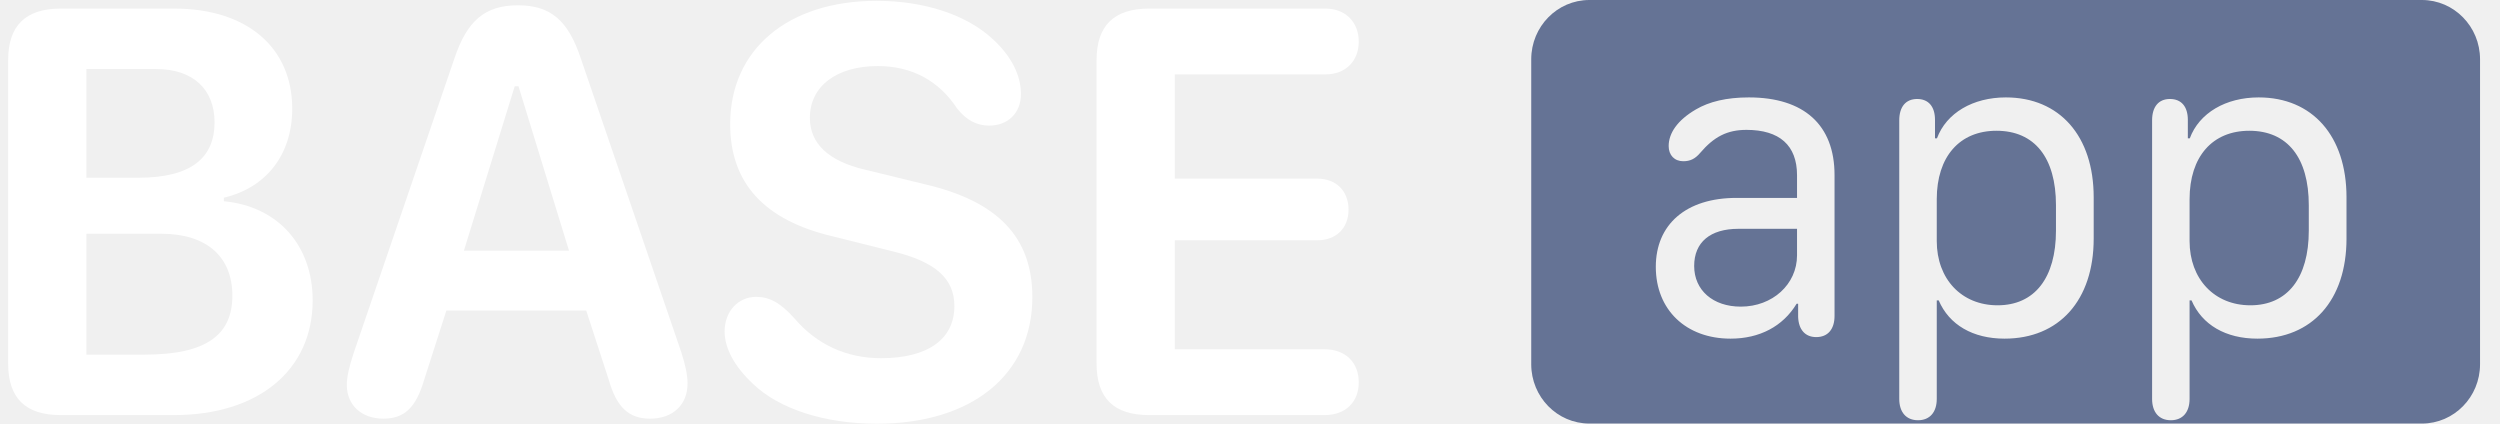
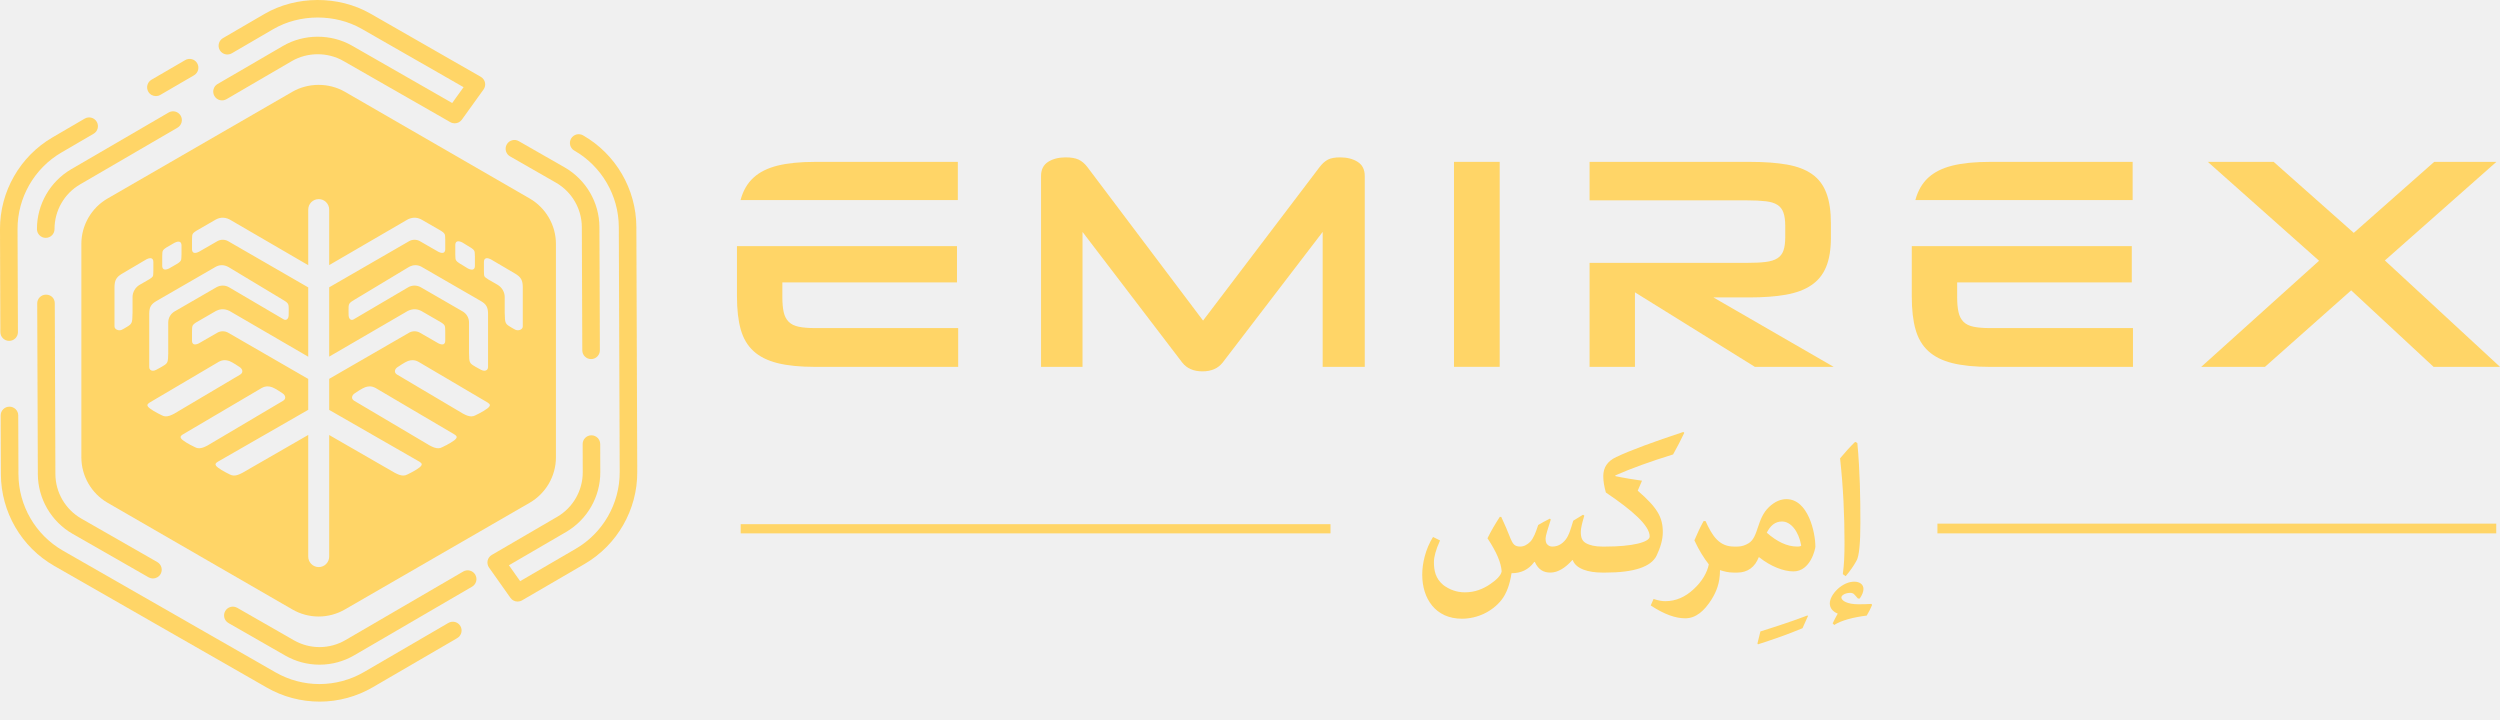
- <svg xmlns="http://www.w3.org/2000/svg" width="118" height="20" viewBox="0 0 118 20" fill="none">
-   <path d="M0.385 17.16C0.385 18.791 1.198 19.592 2.865 19.592H8.212C12.194 19.592 14.758 17.47 14.758 14.18C14.758 11.566 13.104 9.738 10.568 9.499V9.331C12.58 8.853 13.793 7.292 13.793 5.128C13.793 2.232 11.643 0.405 8.226 0.405H2.865C1.198 0.405 0.385 1.22 0.385 2.836V17.16ZM4.078 8.389V3.258H7.371C9.108 3.258 10.127 4.214 10.127 5.774C10.127 7.447 9.025 8.389 6.531 8.389H4.078ZM4.078 16.739V11.032H7.606C9.783 11.032 10.968 12.142 10.968 13.956C10.968 15.783 9.769 16.739 6.834 16.739H4.078Z" fill="white" />
-   <path d="M18.093 19.761C19.085 19.761 19.636 19.241 20.022 17.92L21.069 14.658H27.67L28.731 17.92C29.103 19.227 29.682 19.761 30.688 19.761C31.749 19.761 32.452 19.114 32.452 18.102C32.452 17.709 32.355 17.245 32.162 16.64L27.422 2.78C26.829 0.981 26.003 0.25 24.445 0.25C22.874 0.25 22.034 0.995 21.441 2.78L16.701 16.64C16.466 17.357 16.37 17.793 16.37 18.173C16.37 19.128 17.073 19.761 18.093 19.761ZM21.896 11.833L24.294 4.073H24.473L26.857 11.833H21.896Z" fill="white" />
-   <path d="M34.202 15.642C34.202 16.444 34.67 17.301 35.539 18.116C36.779 19.311 38.942 20 41.382 20C45.874 20 48.727 17.681 48.727 14.026C48.727 11.2 47.1 9.499 43.655 8.698L40.83 8.009C39.08 7.602 38.226 6.758 38.226 5.563C38.226 4.073 39.48 3.118 41.437 3.118C43.063 3.118 44.331 3.834 45.171 5.114C45.612 5.676 46.108 5.929 46.687 5.929C47.583 5.929 48.189 5.324 48.189 4.439C48.189 3.553 47.734 2.654 46.88 1.866C45.64 0.7 43.628 0.039 41.382 0.039C37.192 0.039 34.464 2.33 34.464 5.859C34.464 8.642 36.076 10.399 39.315 11.158L42.126 11.861C44.165 12.353 45.047 13.154 45.047 14.447C45.047 16.008 43.793 16.907 41.588 16.907C39.948 16.907 38.543 16.261 37.482 15.01C36.82 14.279 36.31 14.012 35.69 14.012C34.85 14.012 34.202 14.687 34.202 15.642Z" fill="white" />
-   <path d="M51.758 17.16C51.758 18.791 52.571 19.592 54.239 19.592H62.521C63.499 19.592 64.133 18.988 64.133 18.046C64.133 17.104 63.499 16.486 62.521 16.486H55.451V11.341H62.176C63.058 11.341 63.651 10.779 63.651 9.893C63.651 9.007 63.058 8.431 62.176 8.431H55.451V3.511H62.562C63.499 3.511 64.133 2.893 64.133 1.965C64.133 1.037 63.499 0.405 62.562 0.405H54.239C52.571 0.405 51.758 1.22 51.758 2.836V17.16Z" fill="white" />
-   <path fill-rule="evenodd" clip-rule="evenodd" d="M75.018 0C73.503 0 72.274 1.253 72.274 2.799V17.193C72.274 18.739 73.503 19.992 75.018 19.992H114.314C115.829 19.992 117.058 18.739 117.058 17.193V2.799C117.058 1.253 115.829 0 114.314 0H75.018ZM84.872 14.337H84.8C84.152 15.407 83.051 15.984 81.683 15.984C79.574 15.984 78.154 14.62 78.154 12.595C78.154 10.59 79.584 9.341 81.96 9.341H84.82V8.271C84.82 6.854 83.987 6.13 82.434 6.13C81.518 6.13 80.901 6.456 80.253 7.211C80.006 7.505 79.769 7.61 79.45 7.61C79.039 7.61 78.761 7.327 78.761 6.896C78.761 6.277 79.183 5.669 80.047 5.165C80.674 4.798 81.487 4.598 82.547 4.598C85.15 4.598 86.59 5.899 86.59 8.261V14.914C86.59 15.543 86.271 15.911 85.726 15.911C85.201 15.911 84.892 15.554 84.872 14.956V14.337ZM79.965 12.553C79.965 11.43 80.726 10.8 82.053 10.8H84.82V12.049C84.82 13.424 83.658 14.473 82.166 14.473C80.849 14.473 79.965 13.697 79.965 12.553ZM91.415 18.828V14.179H91.507C92.001 15.334 93.122 15.984 94.614 15.984C97.196 15.984 98.822 14.169 98.822 11.262V9.31C98.822 6.424 97.217 4.598 94.676 4.598C93.122 4.598 91.867 5.333 91.425 6.529H91.332V5.658C91.332 5.028 91.024 4.672 90.489 4.672C89.954 4.672 89.645 5.039 89.645 5.679V18.828C89.645 19.458 89.974 19.835 90.53 19.835C91.085 19.835 91.415 19.458 91.415 18.828ZM91.415 9.404V11.377C91.415 13.172 92.587 14.41 94.285 14.41C96.034 14.41 97.042 13.119 97.042 10.884V9.688C97.042 7.442 96.034 6.172 94.233 6.172C92.495 6.172 91.415 7.39 91.415 9.404ZM103.348 14.179V18.828C103.348 19.458 103.019 19.835 102.463 19.835C101.908 19.835 101.579 19.458 101.579 18.828V5.679C101.579 5.039 101.887 4.672 102.422 4.672C102.957 4.672 103.266 5.028 103.266 5.658V6.529H103.358C103.801 5.333 105.056 4.598 106.609 4.598C109.15 4.598 110.755 6.424 110.755 9.31V11.262C110.755 14.169 109.13 15.984 106.548 15.984C105.056 15.984 103.935 15.334 103.441 14.179H103.348ZM103.348 11.377V9.404C103.348 7.39 104.428 6.172 106.167 6.172C107.967 6.172 108.975 7.442 108.975 9.688V10.884C108.975 13.119 107.967 14.41 106.218 14.41C104.521 14.41 103.348 13.172 103.348 11.377Z" fill="#657395" />
+ <svg xmlns="http://www.w3.org/2000/svg" width="132" height="38" viewBox="0 0 132 38" fill="none">
+   <path d="M70.757 8.309C70.482 8.309 70.267 8.349 70.116 8.427C69.961 8.508 69.816 8.637 69.678 8.817L63.521 16.927L57.411 8.817C57.273 8.637 57.121 8.508 56.95 8.427C56.782 8.349 56.554 8.309 56.269 8.309C55.898 8.309 55.588 8.389 55.34 8.547C55.091 8.706 54.967 8.955 54.967 9.293V19.371H57.157V12.245L62.426 19.148C62.67 19.455 63.024 19.608 63.489 19.608C63.955 19.608 64.309 19.455 64.553 19.148L69.837 12.245V19.371H72.059V9.293C72.059 8.955 71.934 8.706 71.686 8.547C71.437 8.389 71.127 8.309 70.757 8.309Z" fill="#FFD567" />
+   <path d="M76.771 19.369H79.183V8.546H76.771V19.369Z" fill="#FFD567" />
+   <path d="M92.373 15.704C93.113 15.704 93.752 15.657 94.293 15.561C94.832 15.466 95.279 15.3 95.634 15.061C95.988 14.823 96.251 14.502 96.419 14.093C96.588 13.685 96.672 13.171 96.672 12.546V11.799C96.672 11.155 96.594 10.621 96.434 10.198C96.277 9.775 96.026 9.441 95.681 9.198C95.338 8.954 94.896 8.786 94.356 8.69C93.817 8.595 93.166 8.547 92.404 8.547H83.929V10.579H92.246C92.636 10.579 92.965 10.595 93.23 10.626C93.494 10.657 93.699 10.721 93.849 10.817C93.997 10.911 94.103 11.049 94.166 11.229C94.229 11.409 94.261 11.642 94.261 11.928V12.514C94.261 12.81 94.229 13.05 94.166 13.229C94.103 13.409 93.994 13.546 93.84 13.642C93.687 13.737 93.481 13.8 93.221 13.832C92.962 13.864 92.636 13.879 92.246 13.879H83.929V19.37H86.325V15.434L92.657 19.37H96.817L90.468 15.704H92.373Z" fill="#FFD567" />
+   <path d="M104.203 17.252C103.974 17.204 103.797 17.118 103.67 16.989C103.544 16.863 103.457 16.693 103.41 16.482C103.361 16.27 103.338 16 103.338 15.672V14.911H112.558V12.997H100.942V15.657C100.942 16.344 101.007 16.924 101.14 17.394C101.272 17.865 101.496 18.246 101.814 18.537C102.132 18.829 102.554 19.039 103.085 19.173C103.614 19.304 104.274 19.371 105.068 19.371H112.621V17.323H105.068C104.719 17.323 104.431 17.299 104.203 17.252Z" fill="#FFD567" />
+   <path d="M112.603 8.547H105.069C104.275 8.547 103.614 8.613 103.085 8.745C102.554 8.877 102.132 9.089 101.814 9.38C101.497 9.671 101.274 10.054 101.14 10.531C101.137 10.54 101.137 10.553 101.134 10.563H112.603V8.547Z" fill="#FFD567" />
+   <path d="M42.173 17.252C41.945 17.204 41.769 17.118 41.642 16.989C41.514 16.863 41.428 16.693 41.38 16.482C41.331 16.27 41.308 16 41.308 15.672V14.911H50.529V12.997H38.912V15.657C38.912 16.344 38.978 16.924 39.11 17.394C39.243 17.865 39.467 18.246 39.785 18.537C40.102 18.829 40.525 19.039 41.055 19.173C41.584 19.304 42.244 19.371 43.038 19.371H50.592V17.323H43.038C42.689 17.323 42.4 17.299 42.173 17.252Z" fill="#FFD567" />
+   <path d="M50.574 8.547H43.038C42.244 8.547 41.584 8.613 41.055 8.745C40.524 8.877 40.102 9.089 39.785 9.38C39.467 9.671 39.243 10.054 39.11 10.531C39.107 10.54 39.107 10.553 39.104 10.563H50.574V8.547Z" fill="#FFD567" />
+   <path d="M132 19.37L125.921 13.752L131.809 8.547H128.524L124.279 12.296L120.049 8.547H116.573L122.446 13.768L116.225 19.37H119.589L124.142 15.33L128.493 19.37H132Z" fill="#FFD567" />
+   <path d="M39.108 28.162H70.25V27.676H39.108V28.162Z" fill="#FFD567" />
+   <path d="M102.296 28.162H131.802V27.648H102.296V28.162Z" fill="#FFD567" />
+   <path d="M79.808 30.266C80.296 30.266 80.708 30.088 81.009 29.669H81.037C81.236 30.109 81.531 30.232 81.861 30.232C82.264 30.232 82.65 29.979 83.02 29.573H83.041C83.206 30.04 83.878 30.232 84.591 30.232H84.689V28.859H84.591C84.241 28.859 83.94 28.798 83.72 28.668C83.542 28.557 83.466 28.4 83.466 28.077C83.466 27.878 83.555 27.542 83.652 27.226L83.583 27.178L83.068 27.493C82.945 27.892 82.848 28.269 82.656 28.503C82.465 28.742 82.231 28.859 81.963 28.859C81.874 28.859 81.772 28.838 81.674 28.723C81.626 28.654 81.607 28.564 81.607 28.427C81.607 28.29 81.73 27.906 81.881 27.431L81.833 27.384C81.62 27.487 81.414 27.604 81.216 27.72C81.091 28.105 80.975 28.413 80.803 28.599C80.639 28.763 80.461 28.859 80.268 28.859C79.953 28.859 79.871 28.702 79.753 28.427C79.596 28.03 79.438 27.651 79.266 27.295L79.191 27.288C78.944 27.665 78.732 28.03 78.539 28.421C79.019 29.141 79.26 29.717 79.287 30.17C79.246 30.396 79.004 30.622 78.683 30.842C78.299 31.104 77.867 31.275 77.346 31.275C76.913 31.275 76.535 31.137 76.199 30.884C75.794 30.54 75.711 30.129 75.711 29.676C75.711 29.428 75.8 29.045 76.034 28.536L75.664 28.352C75.265 28.99 75.094 29.738 75.094 30.348C75.094 31.597 75.788 32.668 77.187 32.668C78.016 32.668 78.792 32.284 79.272 31.686C79.548 31.336 79.72 30.856 79.808 30.266ZM86.698 25.381C86.253 25.318 85.778 25.243 85.292 25.14V25.099C86.149 24.721 87.171 24.357 88.339 23.994C88.552 23.616 88.75 23.232 88.929 22.856L88.88 22.807C87.343 23.315 86.052 23.788 85.34 24.131C84.867 24.351 84.653 24.687 84.653 25.14C84.653 25.408 84.701 25.695 84.79 26.005C86.184 26.945 87.103 27.747 87.103 28.324C87.103 28.633 86.157 28.859 84.783 28.859H84.689C84.358 28.859 84.208 29.217 84.208 29.546C84.208 29.875 84.358 30.232 84.689 30.232H84.783C86.266 30.232 87.178 29.93 87.466 29.34C87.666 28.921 87.796 28.503 87.796 28.098C87.796 27.301 87.501 26.801 86.472 25.909L86.698 25.381ZM91.646 28.859H91.551C90.781 28.859 90.411 28.31 90.054 27.514H89.95C89.779 27.816 89.622 28.16 89.464 28.53C89.697 29.038 89.957 29.456 90.225 29.799C90.143 30.218 89.875 30.699 89.423 31.11C88.997 31.508 88.504 31.742 87.927 31.742C87.776 31.742 87.57 31.715 87.308 31.625L87.158 31.968C87.886 32.448 88.475 32.647 88.984 32.647C89.547 32.647 89.992 32.249 90.37 31.652C90.61 31.261 90.816 30.809 90.816 30.102C91.029 30.17 91.248 30.232 91.529 30.232H91.646V28.859ZM95.462 32.524L95.434 32.496C94.645 32.798 93.801 33.073 92.949 33.34L92.792 33.979L92.826 34.02C93.63 33.759 94.432 33.484 95.173 33.169L95.462 32.524ZM92.882 29.422C93.498 29.91 94.171 30.17 94.693 30.17C95.605 30.17 95.852 28.962 95.852 28.867C95.852 28.105 95.468 26.355 94.323 26.355C94.013 26.355 93.712 26.485 93.417 26.759C92.744 27.384 92.867 28.345 92.332 28.681C92.154 28.791 91.954 28.859 91.741 28.859H91.646C91.317 28.859 91.165 29.217 91.165 29.546C91.165 29.902 91.323 30.232 91.639 30.232H91.728C92.285 30.232 92.669 29.93 92.861 29.422H92.882ZM93.286 28.126C93.472 27.755 93.725 27.535 94.089 27.535C94.549 27.535 94.961 28.03 95.105 28.798C95.105 28.838 95.023 28.859 94.893 28.859C94.357 28.859 93.822 28.599 93.286 28.126ZM97.451 30.424C97.685 30.149 97.87 29.882 98.015 29.621C98.165 29.388 98.228 28.668 98.228 27.59C98.228 26.258 98.206 24.872 98.068 23.39L97.953 23.329C97.692 23.582 97.43 23.871 97.156 24.2C97.321 25.703 97.39 27.178 97.39 28.66C97.39 29.319 97.369 29.827 97.3 30.314L97.451 30.424ZM98.193 31.604C98.324 31.413 98.391 31.248 98.391 31.097C98.391 30.863 98.199 30.712 97.904 30.712C97.609 30.712 97.315 30.85 97.054 31.076C96.76 31.344 96.614 31.639 96.614 31.851C96.614 32.112 96.765 32.284 97.032 32.4C96.938 32.565 96.848 32.737 96.765 32.915L96.848 32.998C97.225 32.757 97.815 32.599 98.563 32.502C98.674 32.318 98.768 32.133 98.844 31.947L98.817 31.886C98.577 31.899 98.378 31.906 98.124 31.906C97.541 31.906 97.225 31.721 97.225 31.543C97.225 31.44 97.41 31.309 97.685 31.302C97.78 31.302 97.863 31.33 97.918 31.398L98.103 31.604H98.193Z" fill="#FFD567" />
+   <path d="M8.232 5.074C8.073 5.074 7.916 4.992 7.831 4.844C7.702 4.622 7.777 4.339 7.997 4.21L9.778 3.174C10 3.044 10.285 3.119 10.412 3.34C10.541 3.562 10.466 3.846 10.245 3.975L8.465 5.011C8.391 5.054 8.311 5.074 8.232 5.074Z" fill="#FFD567" />
+   <path d="M0.484 17.998C0.228 17.998 0.021 17.792 0.02 17.537L4.85896e-05 12.104C-0.008 10.113 1.057 8.252 2.778 7.251L4.474 6.262C4.696 6.134 4.978 6.208 5.107 6.43C5.238 6.651 5.162 6.935 4.941 7.063L3.244 8.052C1.808 8.888 0.921 10.44 0.926 12.101L0.947 17.534C0.948 17.789 0.742 17.998 0.485 17.998H0.484Z" fill="#FFD567" />
+   <path d="M16.89 37.046C15.897 37.046 14.936 36.791 14.092 36.307L2.861 29.878C1.131 28.886 0.054 27.035 0.047 25.043L0.035 21.936C0.034 21.68 0.241 21.472 0.498 21.472H0.499C0.754 21.472 0.962 21.677 0.963 21.933L0.974 25.04C0.979 26.701 1.88 28.247 3.322 29.074L14.553 35.503C15.257 35.906 16.059 36.119 16.871 36.119C17.702 36.116 18.509 35.897 19.218 35.484L23.675 32.89C23.897 32.762 24.181 32.835 24.309 33.057C24.439 33.279 24.362 33.562 24.142 33.692L19.685 36.286C18.835 36.781 17.868 37.043 16.89 37.046Z" fill="#FFD567" />
+   <path d="M31.209 18.96C30.954 18.96 30.746 18.754 30.745 18.499L30.721 11.992C30.718 11.026 30.194 10.126 29.355 9.645L26.931 8.257C26.708 8.13 26.631 7.846 26.758 7.624C26.885 7.402 27.169 7.324 27.391 7.452L29.817 8.84C30.942 9.487 31.645 10.692 31.649 11.989L31.673 18.496C31.674 18.751 31.468 18.96 31.21 18.96H31.209Z" fill="#FFD567" />
+   <path d="M27.331 31.763C27.184 31.763 27.041 31.694 26.952 31.567L25.821 29.968C25.746 29.861 25.72 29.729 25.746 29.601C25.774 29.474 25.854 29.364 25.967 29.3L29.42 27.288C30.256 26.802 30.772 25.899 30.769 24.932L30.764 23.449C30.762 23.193 30.969 22.985 31.225 22.984H31.227C31.482 22.984 31.69 23.191 31.691 23.447L31.695 24.929C31.702 26.226 31.008 27.437 29.887 28.09L26.871 29.846L27.463 30.685L30.402 28.974C31.838 28.138 32.726 26.587 32.72 24.925L32.673 11.985C32.667 10.324 31.766 8.778 30.325 7.952C30.102 7.825 30.025 7.54 30.153 7.318C30.281 7.097 30.564 7.02 30.786 7.147C32.514 8.137 33.592 9.99 33.6 11.982L33.647 24.923C33.656 26.913 32.59 28.773 30.869 29.776L27.563 31.7C27.49 31.742 27.41 31.763 27.331 31.763Z" fill="#FFD567" />
+   <path d="M16.87 35.095C16.238 35.095 15.613 34.929 15.062 34.614L12.064 32.897C11.841 32.771 11.765 32.487 11.892 32.264C12.018 32.042 12.302 31.965 12.525 32.092L15.522 33.809C15.934 34.043 16.398 34.167 16.87 34.167H16.881C17.356 34.165 17.825 34.038 18.238 33.798L24.46 30.175C24.681 30.047 24.965 30.122 25.094 30.343C25.223 30.564 25.147 30.848 24.926 30.976L18.704 34.6C18.151 34.921 17.522 35.093 16.884 35.095H16.87Z" fill="#FFD567" />
+   <path d="M8.074 30.544C7.996 30.544 7.917 30.523 7.845 30.482L3.831 28.185C2.705 27.539 2.003 26.332 1.998 25.036L1.965 16.022C1.964 15.766 2.171 15.558 2.427 15.558C2.71 15.558 2.892 15.763 2.892 16.019L2.925 25.033C2.929 26 3.453 26.898 4.293 27.381L8.305 29.677C8.528 29.804 8.605 30.089 8.478 30.31C8.392 30.46 8.235 30.544 8.074 30.544Z" fill="#FFD567" />
+   <path d="M2.415 12.559C2.159 12.559 1.952 12.352 1.951 12.097C1.947 10.8 2.64 9.589 3.76 8.935L8.905 5.94C9.126 5.811 9.411 5.886 9.54 6.108C9.668 6.328 9.593 6.612 9.372 6.742L4.227 9.737C3.391 10.223 2.875 11.126 2.879 12.094C2.88 12.349 2.673 12.559 2.416 12.559H2.415Z" fill="#FFD567" />
+   <path d="M24.007 6.512C23.929 6.512 23.85 6.492 23.778 6.451L18.126 3.216C17.299 2.744 16.234 2.746 15.41 3.225L11.956 5.238C11.733 5.366 11.45 5.291 11.322 5.07C11.192 4.849 11.267 4.564 11.488 4.436L14.944 2.425C16.048 1.781 17.477 1.777 18.585 2.41L23.876 5.439L24.476 4.603L19.096 1.522C17.693 0.72 15.825 0.726 14.428 1.539L12.239 2.815C12.017 2.943 11.733 2.869 11.604 2.647C11.476 2.426 11.551 2.143 11.772 2.013L13.961 0.738C15.641 -0.239 17.87 -0.246 19.555 0.717L25.384 4.055C25.498 4.119 25.579 4.23 25.607 4.359C25.635 4.486 25.607 4.621 25.53 4.727L24.385 6.319C24.295 6.444 24.152 6.512 24.007 6.512Z" fill="#FFD567" />
+   <path d="M27.602 17.237C27.602 17.396 27.381 17.48 27.23 17.418C27.144 17.384 26.875 17.214 26.875 17.214C26.669 17.085 26.66 16.985 26.652 16.581L26.649 16.538V15.691C26.649 15.427 26.51 15.182 26.284 15.044L25.774 14.75C25.524 14.588 25.566 14.598 25.551 14.308V13.832C25.551 13.653 25.663 13.565 25.917 13.693L27.21 14.454C27.501 14.628 27.597 14.796 27.602 15.141V17.237ZM25.74 21.561C25.525 21.73 25.105 21.928 25.1 21.93C25.033 21.967 24.963 21.985 24.888 21.985C24.762 21.985 24.617 21.935 24.433 21.832L20.957 19.773C20.885 19.724 20.849 19.664 20.851 19.595C20.854 19.512 20.917 19.423 21.018 19.366C21.021 19.364 21.379 19.118 21.544 19.06C21.634 19.03 21.711 19.017 21.784 19.017C21.888 19.017 21.99 19.045 22.097 19.104L25.753 21.258C25.808 21.296 25.863 21.336 25.865 21.39C25.866 21.438 25.824 21.495 25.74 21.561ZM23.989 23.246C23.774 23.414 23.353 23.612 23.348 23.614C23.281 23.651 23.212 23.668 23.137 23.668C23.012 23.668 22.867 23.62 22.682 23.517L18.695 21.157C18.622 21.109 18.585 21.048 18.587 20.979C18.591 20.896 18.654 20.807 18.754 20.751C18.757 20.748 19.116 20.502 19.282 20.445C19.371 20.415 19.446 20.401 19.52 20.401C19.625 20.401 19.727 20.43 19.834 20.488L24.001 22.942C24.058 22.98 24.111 23.02 24.113 23.074C24.115 23.12 24.073 23.179 23.989 23.246ZM22.143 24.686C21.929 24.856 21.509 25.053 21.502 25.056C21.436 25.092 21.368 25.109 21.293 25.109C21.167 25.109 21.022 25.06 20.835 24.958L17.381 22.969V29.389C17.381 29.694 17.134 29.942 16.828 29.942C16.522 29.942 16.275 29.694 16.275 29.389V22.965L12.812 24.958C12.627 25.06 12.482 25.109 12.356 25.109C12.281 25.109 12.211 25.092 12.144 25.056C12.14 25.053 11.719 24.856 11.504 24.686C11.42 24.62 11.378 24.562 11.38 24.515C11.382 24.462 11.435 24.421 11.492 24.384L16.275 21.638V20.008L12.049 17.568C11.871 17.466 11.651 17.466 11.473 17.568L10.504 18.127C10.249 18.254 10.138 18.166 10.138 17.987V17.51C10.153 17.221 10.111 17.183 10.361 17.021C10.361 17.021 11.361 16.444 11.373 16.436C11.565 16.33 11.806 16.267 12.115 16.416L16.275 18.835V15.175L12.049 12.736C11.871 12.634 11.651 12.634 11.473 12.736L10.504 13.294C10.249 13.421 10.138 13.334 10.138 13.155V12.678C10.153 12.389 10.111 12.35 10.361 12.189C10.361 12.189 11.361 11.611 11.373 11.604C11.565 11.497 11.806 11.434 12.115 11.583L16.275 14.002V11.066C16.275 10.761 16.522 10.513 16.828 10.513C17.134 10.513 17.381 10.761 17.381 11.066V13.998L21.533 11.583C21.841 11.434 22.083 11.497 22.275 11.604C22.286 11.611 23.288 12.189 23.288 12.189C23.537 12.35 23.495 12.389 23.509 12.678V13.155C23.509 13.334 23.399 13.421 23.145 13.294L22.174 12.736C21.996 12.634 21.776 12.634 21.598 12.736L17.381 15.17V18.83L21.533 16.416C21.841 16.267 22.083 16.33 22.275 16.436C22.286 16.444 23.288 17.021 23.288 17.021C23.537 17.183 23.495 17.221 23.509 17.51V17.987C23.509 18.166 23.399 18.254 23.145 18.127L22.174 17.568C21.996 17.466 21.776 17.466 21.598 17.568L17.381 20.003V21.643L22.157 24.384C22.212 24.421 22.266 24.462 22.267 24.515C22.269 24.562 22.228 24.62 22.143 24.686ZM10.51 23.668C10.435 23.668 10.366 23.651 10.3 23.614C10.294 23.612 9.873 23.414 9.659 23.246C9.574 23.179 9.533 23.12 9.535 23.074C9.537 23.02 9.59 22.98 9.646 22.942L13.814 20.488C13.921 20.43 14.024 20.401 14.127 20.401C14.201 20.401 14.277 20.415 14.366 20.445C14.532 20.502 14.89 20.748 14.893 20.751C14.993 20.807 15.057 20.896 15.06 20.979C15.063 21.048 15.026 21.109 14.953 21.157L10.966 23.517C10.78 23.62 10.636 23.668 10.51 23.668ZM8.759 21.985C8.684 21.985 8.615 21.967 8.548 21.93C8.543 21.928 8.124 21.73 7.908 21.561C7.823 21.495 7.782 21.438 7.783 21.39C7.785 21.336 7.84 21.296 7.895 21.258L11.55 19.104C11.658 19.045 11.76 19.017 11.864 19.017C11.938 19.017 12.014 19.03 12.104 19.06C12.268 19.118 12.627 19.364 12.63 19.366C12.73 19.423 12.794 19.512 12.796 19.595C12.799 19.664 12.762 19.724 12.69 19.773L9.215 21.832C9.03 21.935 8.885 21.985 8.759 21.985ZM6.998 15.691V16.538L6.995 16.581C6.988 16.985 6.978 17.085 6.772 17.214C6.772 17.214 6.504 17.384 6.418 17.418C6.267 17.48 6.046 17.396 6.046 17.237V15.141C6.051 14.796 6.147 14.628 6.439 14.454L7.731 13.693C7.985 13.565 8.097 13.653 8.097 13.832V14.308C8.082 14.598 8.124 14.588 7.875 14.75L7.364 15.044C7.138 15.182 6.998 15.427 6.998 15.691ZM11.392 14.086C11.5 14.029 11.604 14.002 11.71 14.002C11.824 14.002 11.941 14.033 12.064 14.1L14.902 15.808C15.164 15.965 15.234 16.014 15.241 16.205C15.241 16.207 15.253 16.479 15.24 16.664C15.236 16.72 15.224 16.768 15.202 16.805C15.154 16.89 15.066 16.914 14.985 16.867L12.097 15.17C11.995 15.11 11.879 15.079 11.761 15.079C11.644 15.079 11.529 15.11 11.427 15.168L9.217 16.445C9.011 16.564 8.883 16.785 8.883 17.023V18.659L8.881 18.698C8.874 19.064 8.865 19.165 8.671 19.286C8.669 19.287 8.44 19.433 8.242 19.53C8.182 19.56 8.125 19.575 8.073 19.575C7.957 19.575 7.88 19.499 7.88 19.387V16.542C7.885 16.221 7.974 16.065 8.243 15.904L11.392 14.086ZM8.565 13.556C8.581 13.267 8.538 13.229 8.787 13.067L9.217 12.818C9.472 12.691 9.583 12.778 9.583 12.958V13.435C9.568 13.724 9.61 13.762 9.361 13.924L8.93 14.173C8.676 14.3 8.565 14.213 8.565 14.033V13.556ZM25.404 15.904C25.674 16.065 25.762 16.221 25.769 16.542V19.387C25.769 19.499 25.691 19.575 25.575 19.575C25.523 19.575 25.465 19.56 25.405 19.53C25.207 19.433 24.979 19.287 24.976 19.286C24.783 19.165 24.774 19.064 24.767 18.698L24.764 18.659V17.023C24.764 16.785 24.636 16.564 24.431 16.445L22.219 15.168C22.118 15.11 22.003 15.079 21.887 15.079C21.768 15.079 21.652 15.11 21.55 15.17L18.664 16.867C18.581 16.914 18.494 16.89 18.446 16.805C18.424 16.768 18.411 16.72 18.407 16.664C18.396 16.479 18.407 16.207 18.406 16.205C18.415 16.014 18.483 15.965 18.745 15.808L21.584 14.1C21.707 14.033 21.823 14.002 21.938 14.002C22.044 14.002 22.147 14.029 22.256 14.086L25.404 15.904ZM24.039 12.938C24.039 12.76 24.15 12.672 24.405 12.799L24.852 13.072C25.102 13.234 25.059 13.273 25.075 13.561V14.039C25.075 14.218 24.963 14.305 24.709 14.177L24.261 13.904C24.012 13.742 24.055 13.704 24.039 13.415V12.938ZM27.969 10.481L18.208 4.845C17.368 4.36 16.28 4.36 15.439 4.845L5.68 10.481C4.826 10.974 4.296 11.893 4.296 12.877V24.148C4.296 25.134 4.826 26.052 5.68 26.546L15.44 32.181C15.86 32.424 16.339 32.552 16.824 32.552C17.309 32.552 17.787 32.424 18.208 32.181L27.969 26.545C28.822 26.052 29.353 25.134 29.353 24.148V12.877C29.353 11.893 28.822 10.975 27.969 10.481Z" fill="#FFD567" />
</svg>
